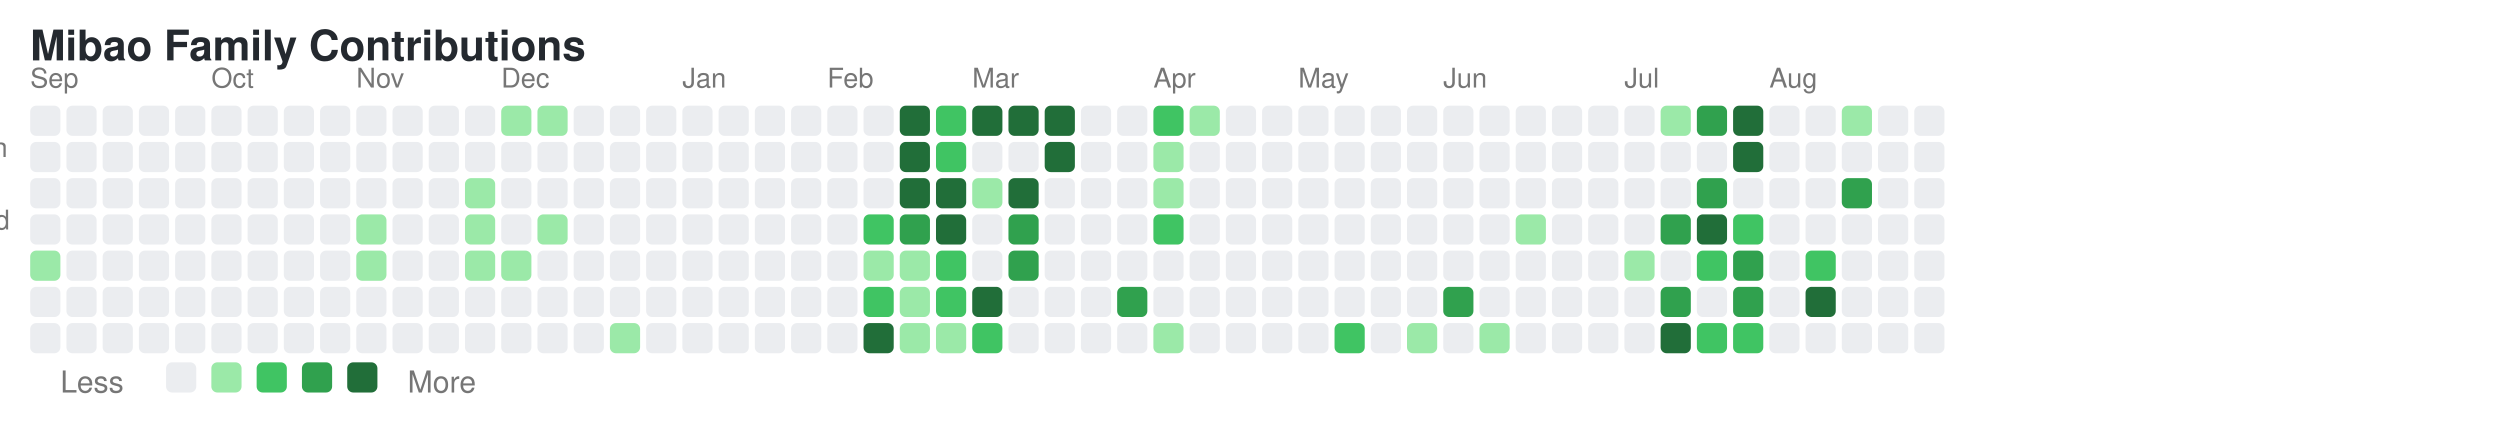
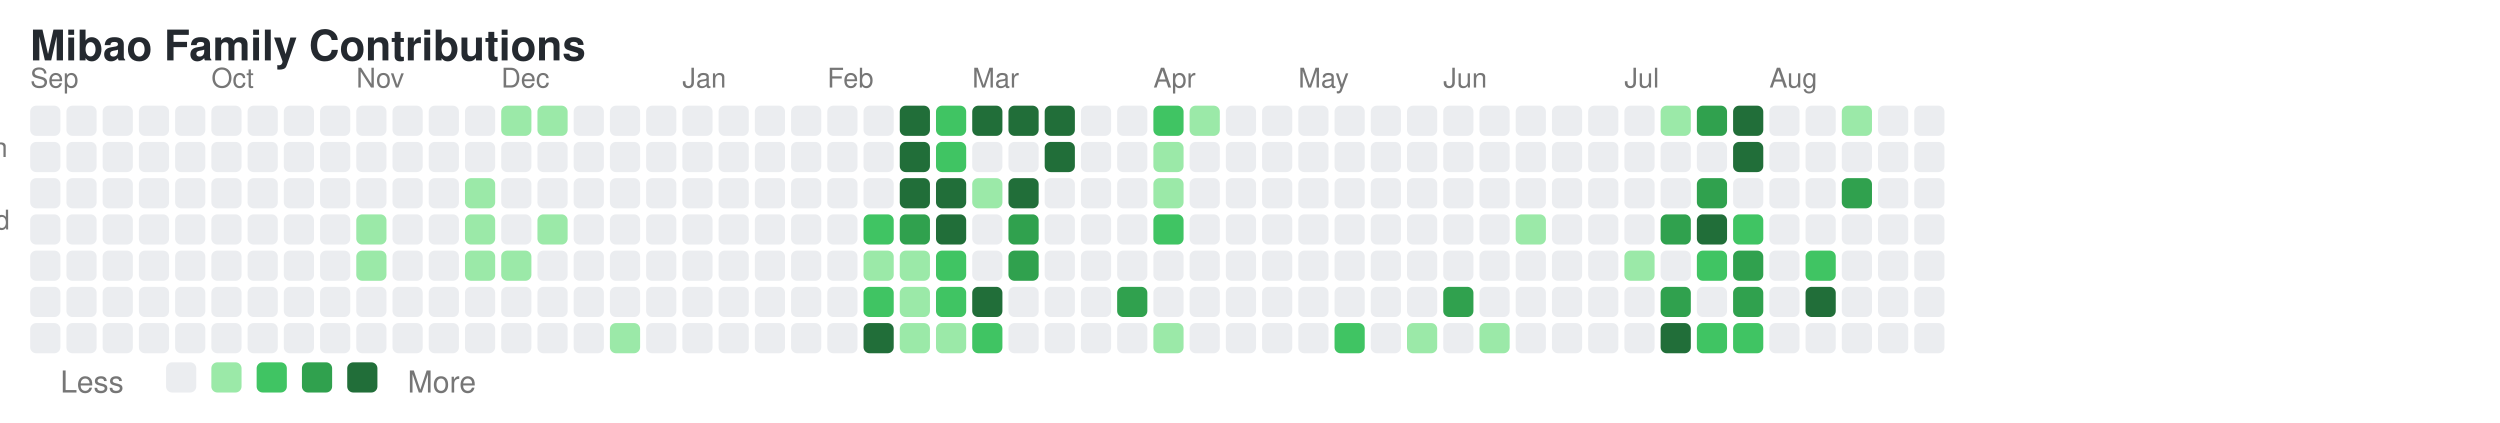
<svg xmlns="http://www.w3.org/2000/svg" width="828" height="140">
  <text x="10" y="20" font-family="-apple-system, BlinkMacSystemFont, Segoe UI, Helvetica, Arial, sans-serif" font-size="14" font-weight="600" fill="#24292f">Mibao Family Contributions</text>
  <g transform="translate(10, 35)">
    <text x="0" y="-6" font-family="-apple-system, BlinkMacSystemFont, Segoe UI, Helvetica, Arial, sans-serif" font-size="9" fill="#767676">Sep</text>
    <text x="60" y="-6" font-family="-apple-system, BlinkMacSystemFont, Segoe UI, Helvetica, Arial, sans-serif" font-size="9" fill="#767676">Oct</text>
    <text x="108" y="-6" font-family="-apple-system, BlinkMacSystemFont, Segoe UI, Helvetica, Arial, sans-serif" font-size="9" fill="#767676">Nov</text>
    <text x="156" y="-6" font-family="-apple-system, BlinkMacSystemFont, Segoe UI, Helvetica, Arial, sans-serif" font-size="9" fill="#767676">Dec</text>
    <text x="216" y="-6" font-family="-apple-system, BlinkMacSystemFont, Segoe UI, Helvetica, Arial, sans-serif" font-size="9" fill="#767676">Jan</text>
    <text x="264" y="-6" font-family="-apple-system, BlinkMacSystemFont, Segoe UI, Helvetica, Arial, sans-serif" font-size="9" fill="#767676">Feb</text>
    <text x="312" y="-6" font-family="-apple-system, BlinkMacSystemFont, Segoe UI, Helvetica, Arial, sans-serif" font-size="9" fill="#767676">Mar</text>
    <text x="372" y="-6" font-family="-apple-system, BlinkMacSystemFont, Segoe UI, Helvetica, Arial, sans-serif" font-size="9" fill="#767676">Apr</text>
    <text x="420" y="-6" font-family="-apple-system, BlinkMacSystemFont, Segoe UI, Helvetica, Arial, sans-serif" font-size="9" fill="#767676">May</text>
    <text x="468" y="-6" font-family="-apple-system, BlinkMacSystemFont, Segoe UI, Helvetica, Arial, sans-serif" font-size="9" fill="#767676">Jun</text>
    <text x="528" y="-6" font-family="-apple-system, BlinkMacSystemFont, Segoe UI, Helvetica, Arial, sans-serif" font-size="9" fill="#767676">Jul</text>
    <text x="576" y="-6" font-family="-apple-system, BlinkMacSystemFont, Segoe UI, Helvetica, Arial, sans-serif" font-size="9" fill="#767676">Aug</text>
    <text x="-25" y="17.0" font-family="-apple-system, BlinkMacSystemFont, Segoe UI, Helvetica, Arial, sans-serif" font-size="9" fill="#767676">Mon</text>
    <text x="-25" y="41.0" font-family="-apple-system, BlinkMacSystemFont, Segoe UI, Helvetica, Arial, sans-serif" font-size="9" fill="#767676">Wed</text>
    <text x="-25" y="65.0" font-family="-apple-system, BlinkMacSystemFont, Segoe UI, Helvetica, Arial, sans-serif" font-size="9" fill="#767676">Fri</text>
    <rect x="0" y="0" width="10" height="10" fill="#ebedf0" rx="2" />
    <rect x="0" y="12" width="10" height="10" fill="#ebedf0" rx="2" />
    <rect x="0" y="24" width="10" height="10" fill="#ebedf0" rx="2" />
    <rect x="0" y="36" width="10" height="10" fill="#ebedf0" rx="2" />
-     <rect x="0" y="48" width="10" height="10" fill="#9be9a8" rx="2" />
+     <rect x="0" y="48" width="10" height="10" fill="#ebedf0" rx="2" />
    <rect x="0" y="60" width="10" height="10" fill="#ebedf0" rx="2" />
    <rect x="0" y="72" width="10" height="10" fill="#ebedf0" rx="2" />
    <rect x="12" y="0" width="10" height="10" fill="#ebedf0" rx="2" />
    <rect x="12" y="12" width="10" height="10" fill="#ebedf0" rx="2" />
    <rect x="12" y="24" width="10" height="10" fill="#ebedf0" rx="2" />
    <rect x="12" y="36" width="10" height="10" fill="#ebedf0" rx="2" />
    <rect x="12" y="48" width="10" height="10" fill="#ebedf0" rx="2" />
    <rect x="12" y="60" width="10" height="10" fill="#ebedf0" rx="2" />
    <rect x="12" y="72" width="10" height="10" fill="#ebedf0" rx="2" />
    <rect x="24" y="0" width="10" height="10" fill="#ebedf0" rx="2" />
    <rect x="24" y="12" width="10" height="10" fill="#ebedf0" rx="2" />
    <rect x="24" y="24" width="10" height="10" fill="#ebedf0" rx="2" />
    <rect x="24" y="36" width="10" height="10" fill="#ebedf0" rx="2" />
    <rect x="24" y="48" width="10" height="10" fill="#ebedf0" rx="2" />
    <rect x="24" y="60" width="10" height="10" fill="#ebedf0" rx="2" />
    <rect x="24" y="72" width="10" height="10" fill="#ebedf0" rx="2" />
    <rect x="36" y="0" width="10" height="10" fill="#ebedf0" rx="2" />
    <rect x="36" y="12" width="10" height="10" fill="#ebedf0" rx="2" />
    <rect x="36" y="24" width="10" height="10" fill="#ebedf0" rx="2" />
    <rect x="36" y="36" width="10" height="10" fill="#ebedf0" rx="2" />
    <rect x="36" y="48" width="10" height="10" fill="#ebedf0" rx="2" />
    <rect x="36" y="60" width="10" height="10" fill="#ebedf0" rx="2" />
    <rect x="36" y="72" width="10" height="10" fill="#ebedf0" rx="2" />
    <rect x="48" y="0" width="10" height="10" fill="#ebedf0" rx="2" />
    <rect x="48" y="12" width="10" height="10" fill="#ebedf0" rx="2" />
    <rect x="48" y="24" width="10" height="10" fill="#ebedf0" rx="2" />
    <rect x="48" y="36" width="10" height="10" fill="#ebedf0" rx="2" />
    <rect x="48" y="48" width="10" height="10" fill="#ebedf0" rx="2" />
    <rect x="48" y="60" width="10" height="10" fill="#ebedf0" rx="2" />
    <rect x="48" y="72" width="10" height="10" fill="#ebedf0" rx="2" />
    <rect x="60" y="0" width="10" height="10" fill="#ebedf0" rx="2" />
    <rect x="60" y="12" width="10" height="10" fill="#ebedf0" rx="2" />
    <rect x="60" y="24" width="10" height="10" fill="#ebedf0" rx="2" />
    <rect x="60" y="36" width="10" height="10" fill="#ebedf0" rx="2" />
    <rect x="60" y="48" width="10" height="10" fill="#ebedf0" rx="2" />
    <rect x="60" y="60" width="10" height="10" fill="#ebedf0" rx="2" />
    <rect x="60" y="72" width="10" height="10" fill="#ebedf0" rx="2" />
    <rect x="72" y="0" width="10" height="10" fill="#ebedf0" rx="2" />
    <rect x="72" y="12" width="10" height="10" fill="#ebedf0" rx="2" />
    <rect x="72" y="24" width="10" height="10" fill="#ebedf0" rx="2" />
    <rect x="72" y="36" width="10" height="10" fill="#ebedf0" rx="2" />
    <rect x="72" y="48" width="10" height="10" fill="#ebedf0" rx="2" />
    <rect x="72" y="60" width="10" height="10" fill="#ebedf0" rx="2" />
    <rect x="72" y="72" width="10" height="10" fill="#ebedf0" rx="2" />
    <rect x="84" y="0" width="10" height="10" fill="#ebedf0" rx="2" />
    <rect x="84" y="12" width="10" height="10" fill="#ebedf0" rx="2" />
    <rect x="84" y="24" width="10" height="10" fill="#ebedf0" rx="2" />
    <rect x="84" y="36" width="10" height="10" fill="#ebedf0" rx="2" />
    <rect x="84" y="48" width="10" height="10" fill="#ebedf0" rx="2" />
    <rect x="84" y="60" width="10" height="10" fill="#ebedf0" rx="2" />
    <rect x="84" y="72" width="10" height="10" fill="#ebedf0" rx="2" />
    <rect x="96" y="0" width="10" height="10" fill="#ebedf0" rx="2" />
    <rect x="96" y="12" width="10" height="10" fill="#ebedf0" rx="2" />
    <rect x="96" y="24" width="10" height="10" fill="#ebedf0" rx="2" />
    <rect x="96" y="36" width="10" height="10" fill="#ebedf0" rx="2" />
    <rect x="96" y="48" width="10" height="10" fill="#ebedf0" rx="2" />
    <rect x="96" y="60" width="10" height="10" fill="#ebedf0" rx="2" />
    <rect x="96" y="72" width="10" height="10" fill="#ebedf0" rx="2" />
    <rect x="108" y="0" width="10" height="10" fill="#ebedf0" rx="2" />
    <rect x="108" y="12" width="10" height="10" fill="#ebedf0" rx="2" />
    <rect x="108" y="24" width="10" height="10" fill="#ebedf0" rx="2" />
    <rect x="108" y="36" width="10" height="10" fill="#9be9a8" rx="2" />
    <rect x="108" y="48" width="10" height="10" fill="#9be9a8" rx="2" />
    <rect x="108" y="60" width="10" height="10" fill="#ebedf0" rx="2" />
    <rect x="108" y="72" width="10" height="10" fill="#ebedf0" rx="2" />
    <rect x="120" y="0" width="10" height="10" fill="#ebedf0" rx="2" />
    <rect x="120" y="12" width="10" height="10" fill="#ebedf0" rx="2" />
    <rect x="120" y="24" width="10" height="10" fill="#ebedf0" rx="2" />
    <rect x="120" y="36" width="10" height="10" fill="#ebedf0" rx="2" />
    <rect x="120" y="48" width="10" height="10" fill="#ebedf0" rx="2" />
    <rect x="120" y="60" width="10" height="10" fill="#ebedf0" rx="2" />
    <rect x="120" y="72" width="10" height="10" fill="#ebedf0" rx="2" />
    <rect x="132" y="0" width="10" height="10" fill="#ebedf0" rx="2" />
    <rect x="132" y="12" width="10" height="10" fill="#ebedf0" rx="2" />
    <rect x="132" y="24" width="10" height="10" fill="#ebedf0" rx="2" />
    <rect x="132" y="36" width="10" height="10" fill="#ebedf0" rx="2" />
    <rect x="132" y="48" width="10" height="10" fill="#ebedf0" rx="2" />
    <rect x="132" y="60" width="10" height="10" fill="#ebedf0" rx="2" />
    <rect x="132" y="72" width="10" height="10" fill="#ebedf0" rx="2" />
    <rect x="144" y="0" width="10" height="10" fill="#ebedf0" rx="2" />
    <rect x="144" y="12" width="10" height="10" fill="#ebedf0" rx="2" />
    <rect x="144" y="24" width="10" height="10" fill="#9be9a8" rx="2" />
    <rect x="144" y="36" width="10" height="10" fill="#9be9a8" rx="2" />
    <rect x="144" y="48" width="10" height="10" fill="#9be9a8" rx="2" />
    <rect x="144" y="60" width="10" height="10" fill="#ebedf0" rx="2" />
    <rect x="144" y="72" width="10" height="10" fill="#ebedf0" rx="2" />
    <rect x="156" y="0" width="10" height="10" fill="#9be9a8" rx="2" />
    <rect x="156" y="12" width="10" height="10" fill="#ebedf0" rx="2" />
    <rect x="156" y="24" width="10" height="10" fill="#ebedf0" rx="2" />
    <rect x="156" y="36" width="10" height="10" fill="#ebedf0" rx="2" />
    <rect x="156" y="48" width="10" height="10" fill="#9be9a8" rx="2" />
    <rect x="156" y="60" width="10" height="10" fill="#ebedf0" rx="2" />
    <rect x="156" y="72" width="10" height="10" fill="#ebedf0" rx="2" />
    <rect x="168" y="0" width="10" height="10" fill="#9be9a8" rx="2" />
    <rect x="168" y="12" width="10" height="10" fill="#ebedf0" rx="2" />
    <rect x="168" y="24" width="10" height="10" fill="#ebedf0" rx="2" />
    <rect x="168" y="36" width="10" height="10" fill="#9be9a8" rx="2" />
    <rect x="168" y="48" width="10" height="10" fill="#ebedf0" rx="2" />
    <rect x="168" y="60" width="10" height="10" fill="#ebedf0" rx="2" />
    <rect x="168" y="72" width="10" height="10" fill="#ebedf0" rx="2" />
    <rect x="180" y="0" width="10" height="10" fill="#ebedf0" rx="2" />
    <rect x="180" y="12" width="10" height="10" fill="#ebedf0" rx="2" />
    <rect x="180" y="24" width="10" height="10" fill="#ebedf0" rx="2" />
    <rect x="180" y="36" width="10" height="10" fill="#ebedf0" rx="2" />
    <rect x="180" y="48" width="10" height="10" fill="#ebedf0" rx="2" />
    <rect x="180" y="60" width="10" height="10" fill="#ebedf0" rx="2" />
    <rect x="180" y="72" width="10" height="10" fill="#ebedf0" rx="2" />
    <rect x="192" y="0" width="10" height="10" fill="#ebedf0" rx="2" />
    <rect x="192" y="12" width="10" height="10" fill="#ebedf0" rx="2" />
    <rect x="192" y="24" width="10" height="10" fill="#ebedf0" rx="2" />
    <rect x="192" y="36" width="10" height="10" fill="#ebedf0" rx="2" />
    <rect x="192" y="48" width="10" height="10" fill="#ebedf0" rx="2" />
    <rect x="192" y="60" width="10" height="10" fill="#ebedf0" rx="2" />
    <rect x="192" y="72" width="10" height="10" fill="#9be9a8" rx="2" />
    <rect x="204" y="0" width="10" height="10" fill="#ebedf0" rx="2" />
    <rect x="204" y="12" width="10" height="10" fill="#ebedf0" rx="2" />
    <rect x="204" y="24" width="10" height="10" fill="#ebedf0" rx="2" />
    <rect x="204" y="36" width="10" height="10" fill="#ebedf0" rx="2" />
    <rect x="204" y="48" width="10" height="10" fill="#ebedf0" rx="2" />
    <rect x="204" y="60" width="10" height="10" fill="#ebedf0" rx="2" />
    <rect x="204" y="72" width="10" height="10" fill="#ebedf0" rx="2" />
    <rect x="216" y="0" width="10" height="10" fill="#ebedf0" rx="2" />
    <rect x="216" y="12" width="10" height="10" fill="#ebedf0" rx="2" />
    <rect x="216" y="24" width="10" height="10" fill="#ebedf0" rx="2" />
    <rect x="216" y="36" width="10" height="10" fill="#ebedf0" rx="2" />
    <rect x="216" y="48" width="10" height="10" fill="#ebedf0" rx="2" />
    <rect x="216" y="60" width="10" height="10" fill="#ebedf0" rx="2" />
    <rect x="216" y="72" width="10" height="10" fill="#ebedf0" rx="2" />
    <rect x="228" y="0" width="10" height="10" fill="#ebedf0" rx="2" />
    <rect x="228" y="12" width="10" height="10" fill="#ebedf0" rx="2" />
    <rect x="228" y="24" width="10" height="10" fill="#ebedf0" rx="2" />
    <rect x="228" y="36" width="10" height="10" fill="#ebedf0" rx="2" />
    <rect x="228" y="48" width="10" height="10" fill="#ebedf0" rx="2" />
    <rect x="228" y="60" width="10" height="10" fill="#ebedf0" rx="2" />
    <rect x="228" y="72" width="10" height="10" fill="#ebedf0" rx="2" />
    <rect x="240" y="0" width="10" height="10" fill="#ebedf0" rx="2" />
    <rect x="240" y="12" width="10" height="10" fill="#ebedf0" rx="2" />
    <rect x="240" y="24" width="10" height="10" fill="#ebedf0" rx="2" />
    <rect x="240" y="36" width="10" height="10" fill="#ebedf0" rx="2" />
    <rect x="240" y="48" width="10" height="10" fill="#ebedf0" rx="2" />
    <rect x="240" y="60" width="10" height="10" fill="#ebedf0" rx="2" />
    <rect x="240" y="72" width="10" height="10" fill="#ebedf0" rx="2" />
    <rect x="252" y="0" width="10" height="10" fill="#ebedf0" rx="2" />
    <rect x="252" y="12" width="10" height="10" fill="#ebedf0" rx="2" />
    <rect x="252" y="24" width="10" height="10" fill="#ebedf0" rx="2" />
    <rect x="252" y="36" width="10" height="10" fill="#ebedf0" rx="2" />
    <rect x="252" y="48" width="10" height="10" fill="#ebedf0" rx="2" />
    <rect x="252" y="60" width="10" height="10" fill="#ebedf0" rx="2" />
    <rect x="252" y="72" width="10" height="10" fill="#ebedf0" rx="2" />
    <rect x="264" y="0" width="10" height="10" fill="#ebedf0" rx="2" />
    <rect x="264" y="12" width="10" height="10" fill="#ebedf0" rx="2" />
    <rect x="264" y="24" width="10" height="10" fill="#ebedf0" rx="2" />
    <rect x="264" y="36" width="10" height="10" fill="#ebedf0" rx="2" />
    <rect x="264" y="48" width="10" height="10" fill="#ebedf0" rx="2" />
    <rect x="264" y="60" width="10" height="10" fill="#ebedf0" rx="2" />
    <rect x="264" y="72" width="10" height="10" fill="#ebedf0" rx="2" />
    <rect x="276" y="0" width="10" height="10" fill="#ebedf0" rx="2" />
    <rect x="276" y="12" width="10" height="10" fill="#ebedf0" rx="2" />
    <rect x="276" y="24" width="10" height="10" fill="#ebedf0" rx="2" />
    <rect x="276" y="36" width="10" height="10" fill="#40c463" rx="2" />
    <rect x="276" y="48" width="10" height="10" fill="#9be9a8" rx="2" />
    <rect x="276" y="60" width="10" height="10" fill="#40c463" rx="2" />
    <rect x="276" y="72" width="10" height="10" fill="#216e39" rx="2" />
    <rect x="288" y="0" width="10" height="10" fill="#216e39" rx="2" />
    <rect x="288" y="12" width="10" height="10" fill="#216e39" rx="2" />
    <rect x="288" y="24" width="10" height="10" fill="#216e39" rx="2" />
    <rect x="288" y="36" width="10" height="10" fill="#30a14e" rx="2" />
    <rect x="288" y="48" width="10" height="10" fill="#9be9a8" rx="2" />
    <rect x="288" y="60" width="10" height="10" fill="#9be9a8" rx="2" />
    <rect x="288" y="72" width="10" height="10" fill="#9be9a8" rx="2" />
    <rect x="300" y="0" width="10" height="10" fill="#40c463" rx="2" />
    <rect x="300" y="12" width="10" height="10" fill="#40c463" rx="2" />
    <rect x="300" y="24" width="10" height="10" fill="#216e39" rx="2" />
    <rect x="300" y="36" width="10" height="10" fill="#216e39" rx="2" />
    <rect x="300" y="48" width="10" height="10" fill="#40c463" rx="2" />
    <rect x="300" y="60" width="10" height="10" fill="#40c463" rx="2" />
    <rect x="300" y="72" width="10" height="10" fill="#9be9a8" rx="2" />
    <rect x="312" y="0" width="10" height="10" fill="#216e39" rx="2" />
    <rect x="312" y="12" width="10" height="10" fill="#ebedf0" rx="2" />
    <rect x="312" y="24" width="10" height="10" fill="#9be9a8" rx="2" />
    <rect x="312" y="36" width="10" height="10" fill="#ebedf0" rx="2" />
    <rect x="312" y="48" width="10" height="10" fill="#ebedf0" rx="2" />
    <rect x="312" y="60" width="10" height="10" fill="#216e39" rx="2" />
    <rect x="312" y="72" width="10" height="10" fill="#40c463" rx="2" />
    <rect x="324" y="0" width="10" height="10" fill="#216e39" rx="2" />
    <rect x="324" y="12" width="10" height="10" fill="#ebedf0" rx="2" />
    <rect x="324" y="24" width="10" height="10" fill="#216e39" rx="2" />
    <rect x="324" y="36" width="10" height="10" fill="#30a14e" rx="2" />
    <rect x="324" y="48" width="10" height="10" fill="#30a14e" rx="2" />
    <rect x="324" y="60" width="10" height="10" fill="#ebedf0" rx="2" />
    <rect x="324" y="72" width="10" height="10" fill="#ebedf0" rx="2" />
    <rect x="336" y="0" width="10" height="10" fill="#216e39" rx="2" />
    <rect x="336" y="12" width="10" height="10" fill="#216e39" rx="2" />
    <rect x="336" y="24" width="10" height="10" fill="#ebedf0" rx="2" />
    <rect x="336" y="36" width="10" height="10" fill="#ebedf0" rx="2" />
    <rect x="336" y="48" width="10" height="10" fill="#ebedf0" rx="2" />
    <rect x="336" y="60" width="10" height="10" fill="#ebedf0" rx="2" />
    <rect x="336" y="72" width="10" height="10" fill="#ebedf0" rx="2" />
    <rect x="348" y="0" width="10" height="10" fill="#ebedf0" rx="2" />
    <rect x="348" y="12" width="10" height="10" fill="#ebedf0" rx="2" />
    <rect x="348" y="24" width="10" height="10" fill="#ebedf0" rx="2" />
    <rect x="348" y="36" width="10" height="10" fill="#ebedf0" rx="2" />
    <rect x="348" y="48" width="10" height="10" fill="#ebedf0" rx="2" />
    <rect x="348" y="60" width="10" height="10" fill="#ebedf0" rx="2" />
    <rect x="348" y="72" width="10" height="10" fill="#ebedf0" rx="2" />
    <rect x="360" y="0" width="10" height="10" fill="#ebedf0" rx="2" />
    <rect x="360" y="12" width="10" height="10" fill="#ebedf0" rx="2" />
    <rect x="360" y="24" width="10" height="10" fill="#ebedf0" rx="2" />
    <rect x="360" y="36" width="10" height="10" fill="#ebedf0" rx="2" />
    <rect x="360" y="48" width="10" height="10" fill="#ebedf0" rx="2" />
    <rect x="360" y="60" width="10" height="10" fill="#30a14e" rx="2" />
    <rect x="360" y="72" width="10" height="10" fill="#ebedf0" rx="2" />
    <rect x="372" y="0" width="10" height="10" fill="#40c463" rx="2" />
    <rect x="372" y="12" width="10" height="10" fill="#9be9a8" rx="2" />
    <rect x="372" y="24" width="10" height="10" fill="#9be9a8" rx="2" />
    <rect x="372" y="36" width="10" height="10" fill="#40c463" rx="2" />
    <rect x="372" y="48" width="10" height="10" fill="#ebedf0" rx="2" />
    <rect x="372" y="60" width="10" height="10" fill="#ebedf0" rx="2" />
    <rect x="372" y="72" width="10" height="10" fill="#9be9a8" rx="2" />
    <rect x="384" y="0" width="10" height="10" fill="#9be9a8" rx="2" />
    <rect x="384" y="12" width="10" height="10" fill="#ebedf0" rx="2" />
    <rect x="384" y="24" width="10" height="10" fill="#ebedf0" rx="2" />
    <rect x="384" y="36" width="10" height="10" fill="#ebedf0" rx="2" />
    <rect x="384" y="48" width="10" height="10" fill="#ebedf0" rx="2" />
    <rect x="384" y="60" width="10" height="10" fill="#ebedf0" rx="2" />
    <rect x="384" y="72" width="10" height="10" fill="#ebedf0" rx="2" />
    <rect x="396" y="0" width="10" height="10" fill="#ebedf0" rx="2" />
    <rect x="396" y="12" width="10" height="10" fill="#ebedf0" rx="2" />
    <rect x="396" y="24" width="10" height="10" fill="#ebedf0" rx="2" />
    <rect x="396" y="36" width="10" height="10" fill="#ebedf0" rx="2" />
    <rect x="396" y="48" width="10" height="10" fill="#ebedf0" rx="2" />
    <rect x="396" y="60" width="10" height="10" fill="#ebedf0" rx="2" />
    <rect x="396" y="72" width="10" height="10" fill="#ebedf0" rx="2" />
    <rect x="408" y="0" width="10" height="10" fill="#ebedf0" rx="2" />
    <rect x="408" y="12" width="10" height="10" fill="#ebedf0" rx="2" />
    <rect x="408" y="24" width="10" height="10" fill="#ebedf0" rx="2" />
    <rect x="408" y="36" width="10" height="10" fill="#ebedf0" rx="2" />
    <rect x="408" y="48" width="10" height="10" fill="#ebedf0" rx="2" />
    <rect x="408" y="60" width="10" height="10" fill="#ebedf0" rx="2" />
    <rect x="408" y="72" width="10" height="10" fill="#ebedf0" rx="2" />
    <rect x="420" y="0" width="10" height="10" fill="#ebedf0" rx="2" />
    <rect x="420" y="12" width="10" height="10" fill="#ebedf0" rx="2" />
    <rect x="420" y="24" width="10" height="10" fill="#ebedf0" rx="2" />
    <rect x="420" y="36" width="10" height="10" fill="#ebedf0" rx="2" />
    <rect x="420" y="48" width="10" height="10" fill="#ebedf0" rx="2" />
    <rect x="420" y="60" width="10" height="10" fill="#ebedf0" rx="2" />
    <rect x="420" y="72" width="10" height="10" fill="#ebedf0" rx="2" />
    <rect x="432" y="0" width="10" height="10" fill="#ebedf0" rx="2" />
    <rect x="432" y="12" width="10" height="10" fill="#ebedf0" rx="2" />
    <rect x="432" y="24" width="10" height="10" fill="#ebedf0" rx="2" />
    <rect x="432" y="36" width="10" height="10" fill="#ebedf0" rx="2" />
    <rect x="432" y="48" width="10" height="10" fill="#ebedf0" rx="2" />
    <rect x="432" y="60" width="10" height="10" fill="#ebedf0" rx="2" />
    <rect x="432" y="72" width="10" height="10" fill="#40c463" rx="2" />
    <rect x="444" y="0" width="10" height="10" fill="#ebedf0" rx="2" />
    <rect x="444" y="12" width="10" height="10" fill="#ebedf0" rx="2" />
    <rect x="444" y="24" width="10" height="10" fill="#ebedf0" rx="2" />
    <rect x="444" y="36" width="10" height="10" fill="#ebedf0" rx="2" />
    <rect x="444" y="48" width="10" height="10" fill="#ebedf0" rx="2" />
    <rect x="444" y="60" width="10" height="10" fill="#ebedf0" rx="2" />
    <rect x="444" y="72" width="10" height="10" fill="#ebedf0" rx="2" />
    <rect x="456" y="0" width="10" height="10" fill="#ebedf0" rx="2" />
    <rect x="456" y="12" width="10" height="10" fill="#ebedf0" rx="2" />
    <rect x="456" y="24" width="10" height="10" fill="#ebedf0" rx="2" />
    <rect x="456" y="36" width="10" height="10" fill="#ebedf0" rx="2" />
    <rect x="456" y="48" width="10" height="10" fill="#ebedf0" rx="2" />
    <rect x="456" y="60" width="10" height="10" fill="#ebedf0" rx="2" />
    <rect x="456" y="72" width="10" height="10" fill="#9be9a8" rx="2" />
    <rect x="468" y="0" width="10" height="10" fill="#ebedf0" rx="2" />
    <rect x="468" y="12" width="10" height="10" fill="#ebedf0" rx="2" />
    <rect x="468" y="24" width="10" height="10" fill="#ebedf0" rx="2" />
    <rect x="468" y="36" width="10" height="10" fill="#ebedf0" rx="2" />
    <rect x="468" y="48" width="10" height="10" fill="#ebedf0" rx="2" />
    <rect x="468" y="60" width="10" height="10" fill="#30a14e" rx="2" />
    <rect x="468" y="72" width="10" height="10" fill="#ebedf0" rx="2" />
    <rect x="480" y="0" width="10" height="10" fill="#ebedf0" rx="2" />
    <rect x="480" y="12" width="10" height="10" fill="#ebedf0" rx="2" />
    <rect x="480" y="24" width="10" height="10" fill="#ebedf0" rx="2" />
    <rect x="480" y="36" width="10" height="10" fill="#ebedf0" rx="2" />
    <rect x="480" y="48" width="10" height="10" fill="#ebedf0" rx="2" />
    <rect x="480" y="60" width="10" height="10" fill="#ebedf0" rx="2" />
    <rect x="480" y="72" width="10" height="10" fill="#9be9a8" rx="2" />
    <rect x="492" y="0" width="10" height="10" fill="#ebedf0" rx="2" />
    <rect x="492" y="12" width="10" height="10" fill="#ebedf0" rx="2" />
    <rect x="492" y="24" width="10" height="10" fill="#ebedf0" rx="2" />
    <rect x="492" y="36" width="10" height="10" fill="#9be9a8" rx="2" />
    <rect x="492" y="48" width="10" height="10" fill="#ebedf0" rx="2" />
    <rect x="492" y="60" width="10" height="10" fill="#ebedf0" rx="2" />
    <rect x="492" y="72" width="10" height="10" fill="#ebedf0" rx="2" />
    <rect x="504" y="0" width="10" height="10" fill="#ebedf0" rx="2" />
    <rect x="504" y="12" width="10" height="10" fill="#ebedf0" rx="2" />
    <rect x="504" y="24" width="10" height="10" fill="#ebedf0" rx="2" />
    <rect x="504" y="36" width="10" height="10" fill="#ebedf0" rx="2" />
    <rect x="504" y="48" width="10" height="10" fill="#ebedf0" rx="2" />
    <rect x="504" y="60" width="10" height="10" fill="#ebedf0" rx="2" />
    <rect x="504" y="72" width="10" height="10" fill="#ebedf0" rx="2" />
    <rect x="516" y="0" width="10" height="10" fill="#ebedf0" rx="2" />
    <rect x="516" y="12" width="10" height="10" fill="#ebedf0" rx="2" />
    <rect x="516" y="24" width="10" height="10" fill="#ebedf0" rx="2" />
    <rect x="516" y="36" width="10" height="10" fill="#ebedf0" rx="2" />
    <rect x="516" y="48" width="10" height="10" fill="#ebedf0" rx="2" />
    <rect x="516" y="60" width="10" height="10" fill="#ebedf0" rx="2" />
    <rect x="516" y="72" width="10" height="10" fill="#ebedf0" rx="2" />
    <rect x="528" y="0" width="10" height="10" fill="#ebedf0" rx="2" />
    <rect x="528" y="12" width="10" height="10" fill="#ebedf0" rx="2" />
    <rect x="528" y="24" width="10" height="10" fill="#ebedf0" rx="2" />
    <rect x="528" y="36" width="10" height="10" fill="#ebedf0" rx="2" />
    <rect x="528" y="48" width="10" height="10" fill="#9be9a8" rx="2" />
    <rect x="528" y="60" width="10" height="10" fill="#ebedf0" rx="2" />
    <rect x="528" y="72" width="10" height="10" fill="#ebedf0" rx="2" />
    <rect x="540" y="0" width="10" height="10" fill="#9be9a8" rx="2" />
    <rect x="540" y="12" width="10" height="10" fill="#ebedf0" rx="2" />
    <rect x="540" y="24" width="10" height="10" fill="#ebedf0" rx="2" />
    <rect x="540" y="36" width="10" height="10" fill="#30a14e" rx="2" />
    <rect x="540" y="48" width="10" height="10" fill="#ebedf0" rx="2" />
    <rect x="540" y="60" width="10" height="10" fill="#30a14e" rx="2" />
    <rect x="540" y="72" width="10" height="10" fill="#216e39" rx="2" />
    <rect x="552" y="0" width="10" height="10" fill="#30a14e" rx="2" />
    <rect x="552" y="12" width="10" height="10" fill="#ebedf0" rx="2" />
    <rect x="552" y="24" width="10" height="10" fill="#30a14e" rx="2" />
    <rect x="552" y="36" width="10" height="10" fill="#216e39" rx="2" />
    <rect x="552" y="48" width="10" height="10" fill="#40c463" rx="2" />
    <rect x="552" y="60" width="10" height="10" fill="#ebedf0" rx="2" />
    <rect x="552" y="72" width="10" height="10" fill="#40c463" rx="2" />
    <rect x="564" y="0" width="10" height="10" fill="#216e39" rx="2" />
    <rect x="564" y="12" width="10" height="10" fill="#216e39" rx="2" />
    <rect x="564" y="24" width="10" height="10" fill="#ebedf0" rx="2" />
    <rect x="564" y="36" width="10" height="10" fill="#40c463" rx="2" />
    <rect x="564" y="48" width="10" height="10" fill="#30a14e" rx="2" />
    <rect x="564" y="60" width="10" height="10" fill="#30a14e" rx="2" />
    <rect x="564" y="72" width="10" height="10" fill="#40c463" rx="2" />
    <rect x="576" y="0" width="10" height="10" fill="#ebedf0" rx="2" />
    <rect x="576" y="12" width="10" height="10" fill="#ebedf0" rx="2" />
    <rect x="576" y="24" width="10" height="10" fill="#ebedf0" rx="2" />
    <rect x="576" y="36" width="10" height="10" fill="#ebedf0" rx="2" />
    <rect x="576" y="48" width="10" height="10" fill="#ebedf0" rx="2" />
    <rect x="576" y="60" width="10" height="10" fill="#ebedf0" rx="2" />
    <rect x="576" y="72" width="10" height="10" fill="#ebedf0" rx="2" />
    <rect x="588" y="0" width="10" height="10" fill="#ebedf0" rx="2" />
    <rect x="588" y="12" width="10" height="10" fill="#ebedf0" rx="2" />
    <rect x="588" y="24" width="10" height="10" fill="#ebedf0" rx="2" />
    <rect x="588" y="36" width="10" height="10" fill="#ebedf0" rx="2" />
    <rect x="588" y="48" width="10" height="10" fill="#40c463" rx="2" />
    <rect x="588" y="60" width="10" height="10" fill="#216e39" rx="2" />
    <rect x="588" y="72" width="10" height="10" fill="#ebedf0" rx="2" />
    <rect x="600" y="0" width="10" height="10" fill="#9be9a8" rx="2" />
    <rect x="600" y="12" width="10" height="10" fill="#ebedf0" rx="2" />
    <rect x="600" y="24" width="10" height="10" fill="#30a14e" rx="2" />
    <rect x="600" y="36" width="10" height="10" fill="#ebedf0" rx="2" />
    <rect x="600" y="48" width="10" height="10" fill="#ebedf0" rx="2" />
    <rect x="600" y="60" width="10" height="10" fill="#ebedf0" rx="2" />
    <rect x="600" y="72" width="10" height="10" fill="#ebedf0" rx="2" />
    <rect x="612" y="0" width="10" height="10" fill="#ebedf0" rx="2" />
    <rect x="612" y="12" width="10" height="10" fill="#ebedf0" rx="2" />
    <rect x="612" y="24" width="10" height="10" fill="#ebedf0" rx="2" />
    <rect x="612" y="36" width="10" height="10" fill="#ebedf0" rx="2" />
    <rect x="612" y="48" width="10" height="10" fill="#ebedf0" rx="2" />
    <rect x="612" y="60" width="10" height="10" fill="#ebedf0" rx="2" />
    <rect x="612" y="72" width="10" height="10" fill="#ebedf0" rx="2" />
    <rect x="624" y="0" width="10" height="10" fill="#ebedf0" rx="2" />
    <rect x="624" y="12" width="10" height="10" fill="#ebedf0" rx="2" />
    <rect x="624" y="24" width="10" height="10" fill="#ebedf0" rx="2" />
    <rect x="624" y="36" width="10" height="10" fill="#ebedf0" rx="2" />
    <rect x="624" y="48" width="10" height="10" fill="#ebedf0" rx="2" />
    <rect x="624" y="60" width="10" height="10" fill="#ebedf0" rx="2" />
    <rect x="624" y="72" width="10" height="10" fill="#ebedf0" rx="2" />
    <text x="10" y="95" font-family="-apple-system, BlinkMacSystemFont, Segoe UI, Helvetica, Arial, sans-serif" font-size="10" fill="#767676">Less</text>
    <rect x="45" y="85" width="10" height="10" fill="#ebedf0" rx="2" />
    <rect x="60" y="85" width="10" height="10" fill="#9be9a8" rx="2" />
    <rect x="75" y="85" width="10" height="10" fill="#40c463" rx="2" />
    <rect x="90" y="85" width="10" height="10" fill="#30a14e" rx="2" />
    <rect x="105" y="85" width="10" height="10" fill="#216e39" rx="2" />
    <text x="125" y="95" font-family="-apple-system, BlinkMacSystemFont, Segoe UI, Helvetica, Arial, sans-serif" font-size="10" fill="#767676">More</text>
  </g>
</svg>
